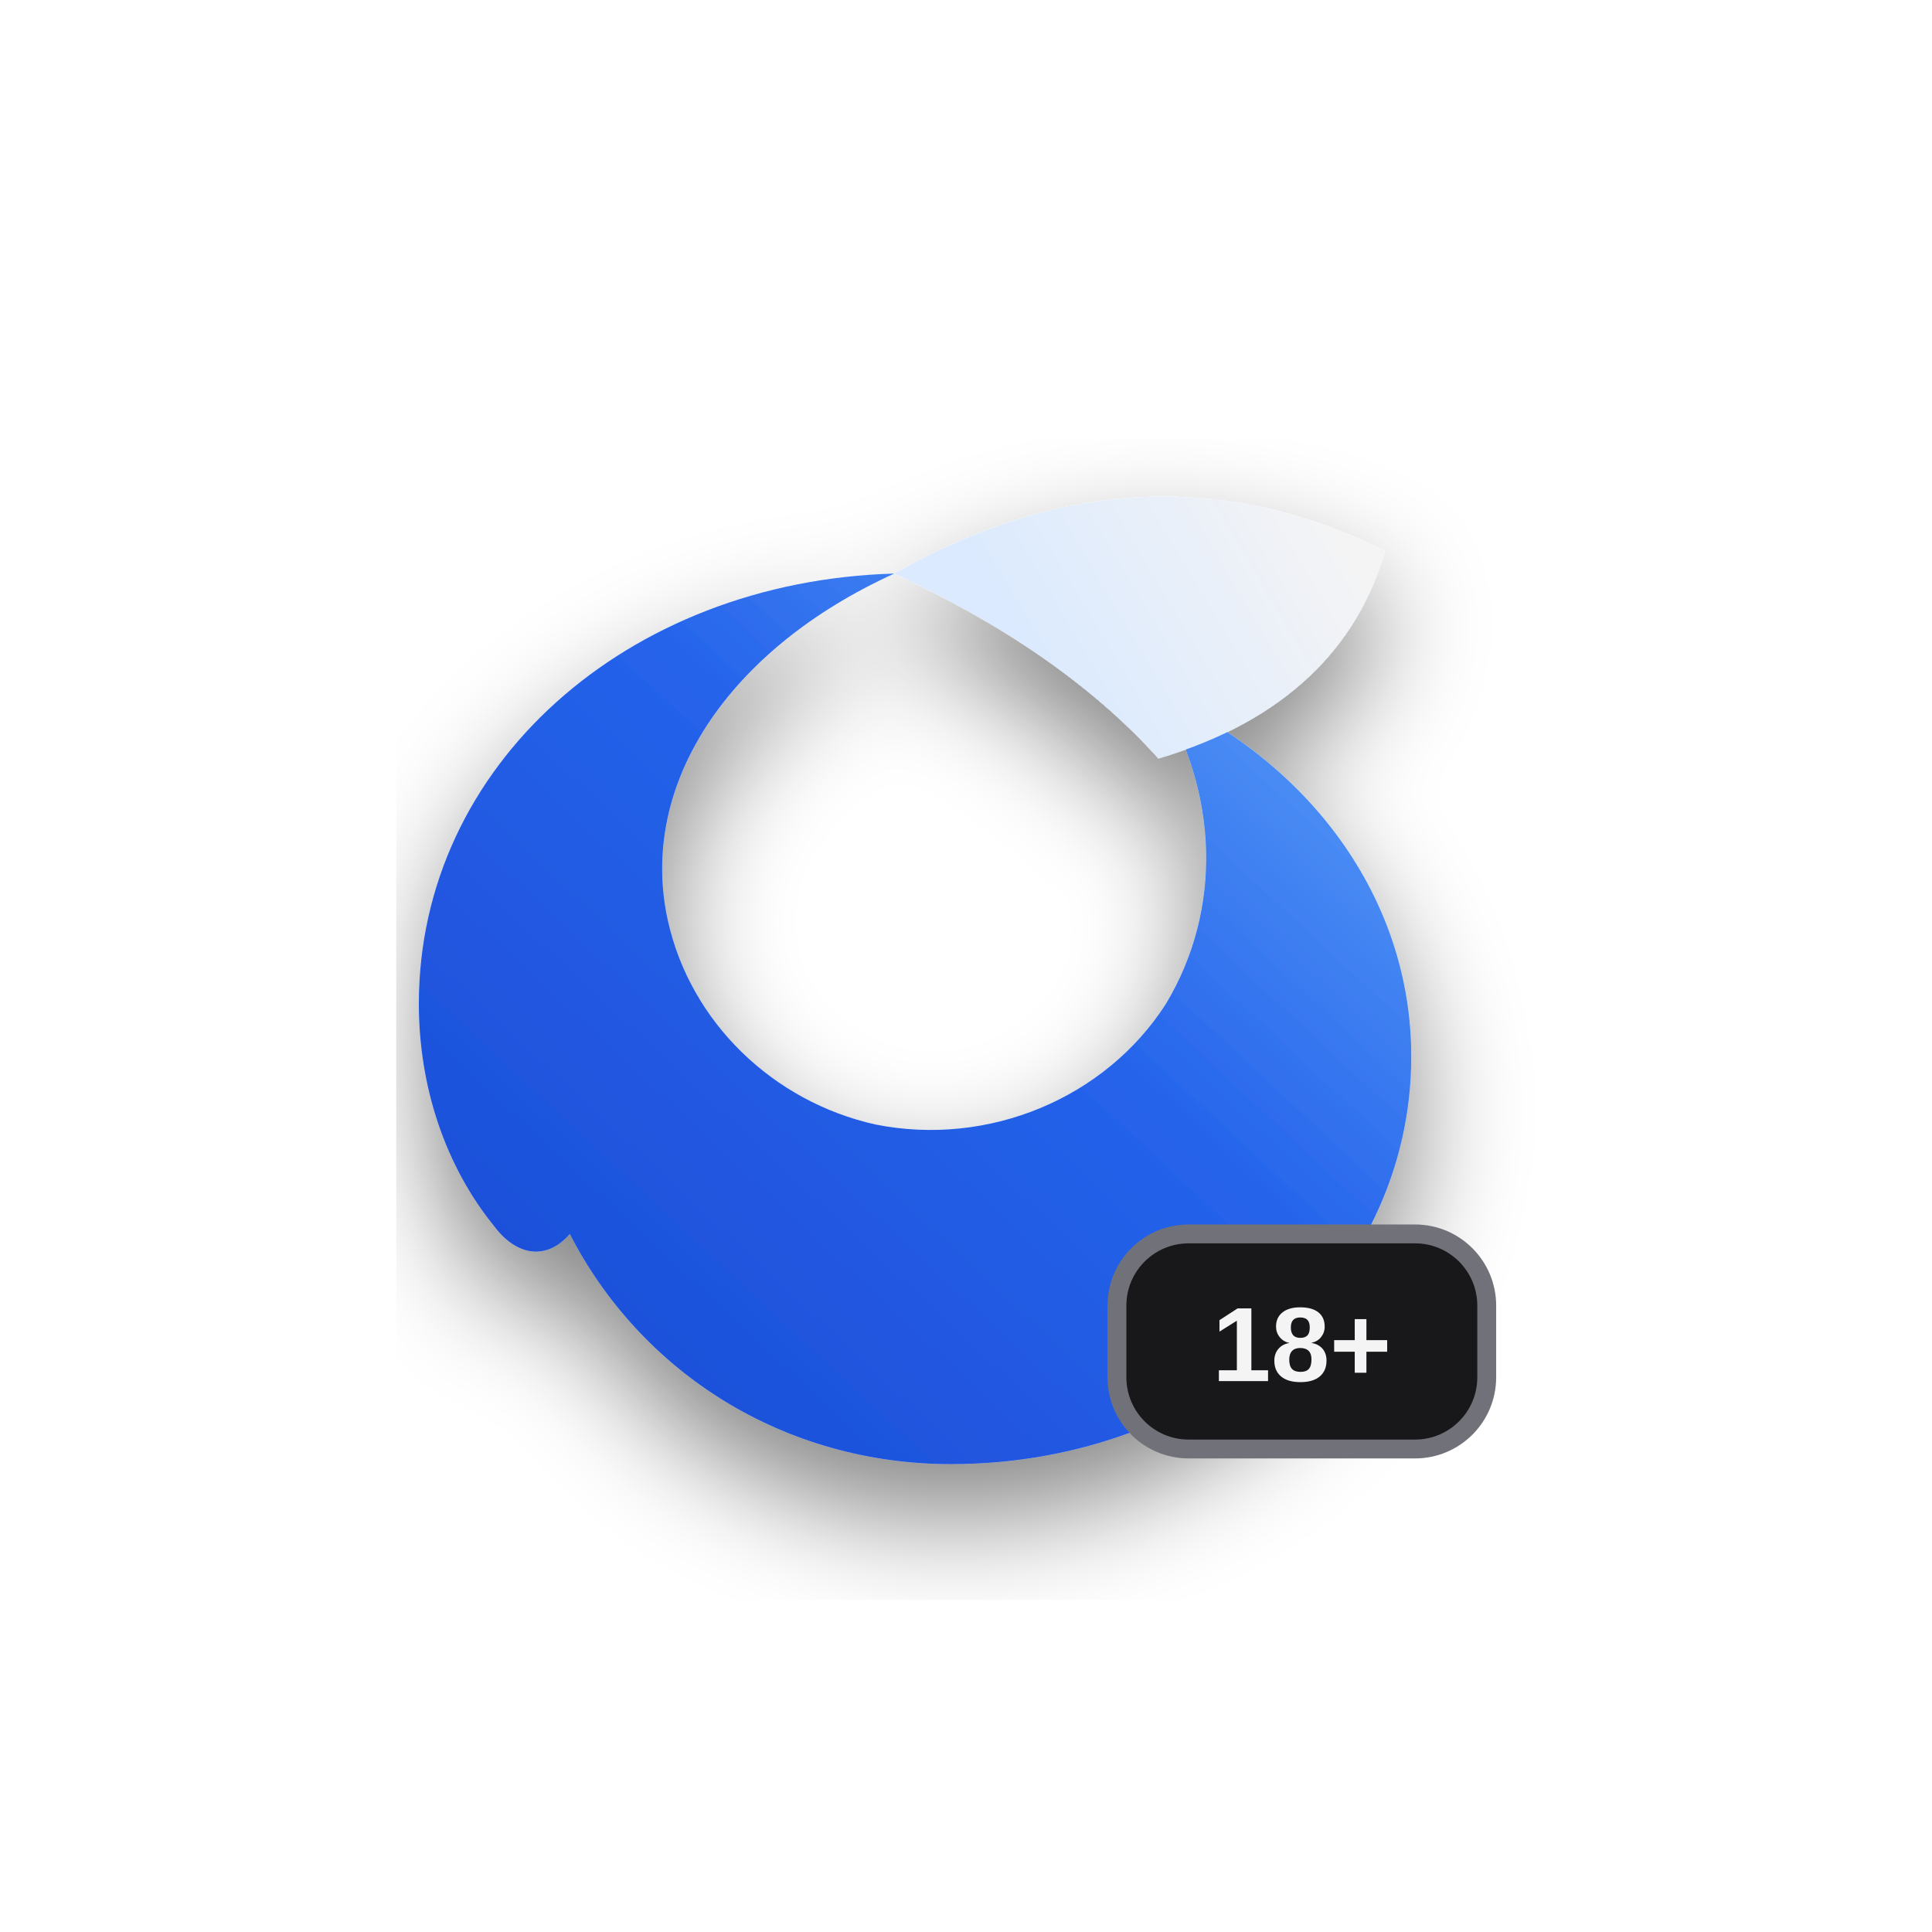
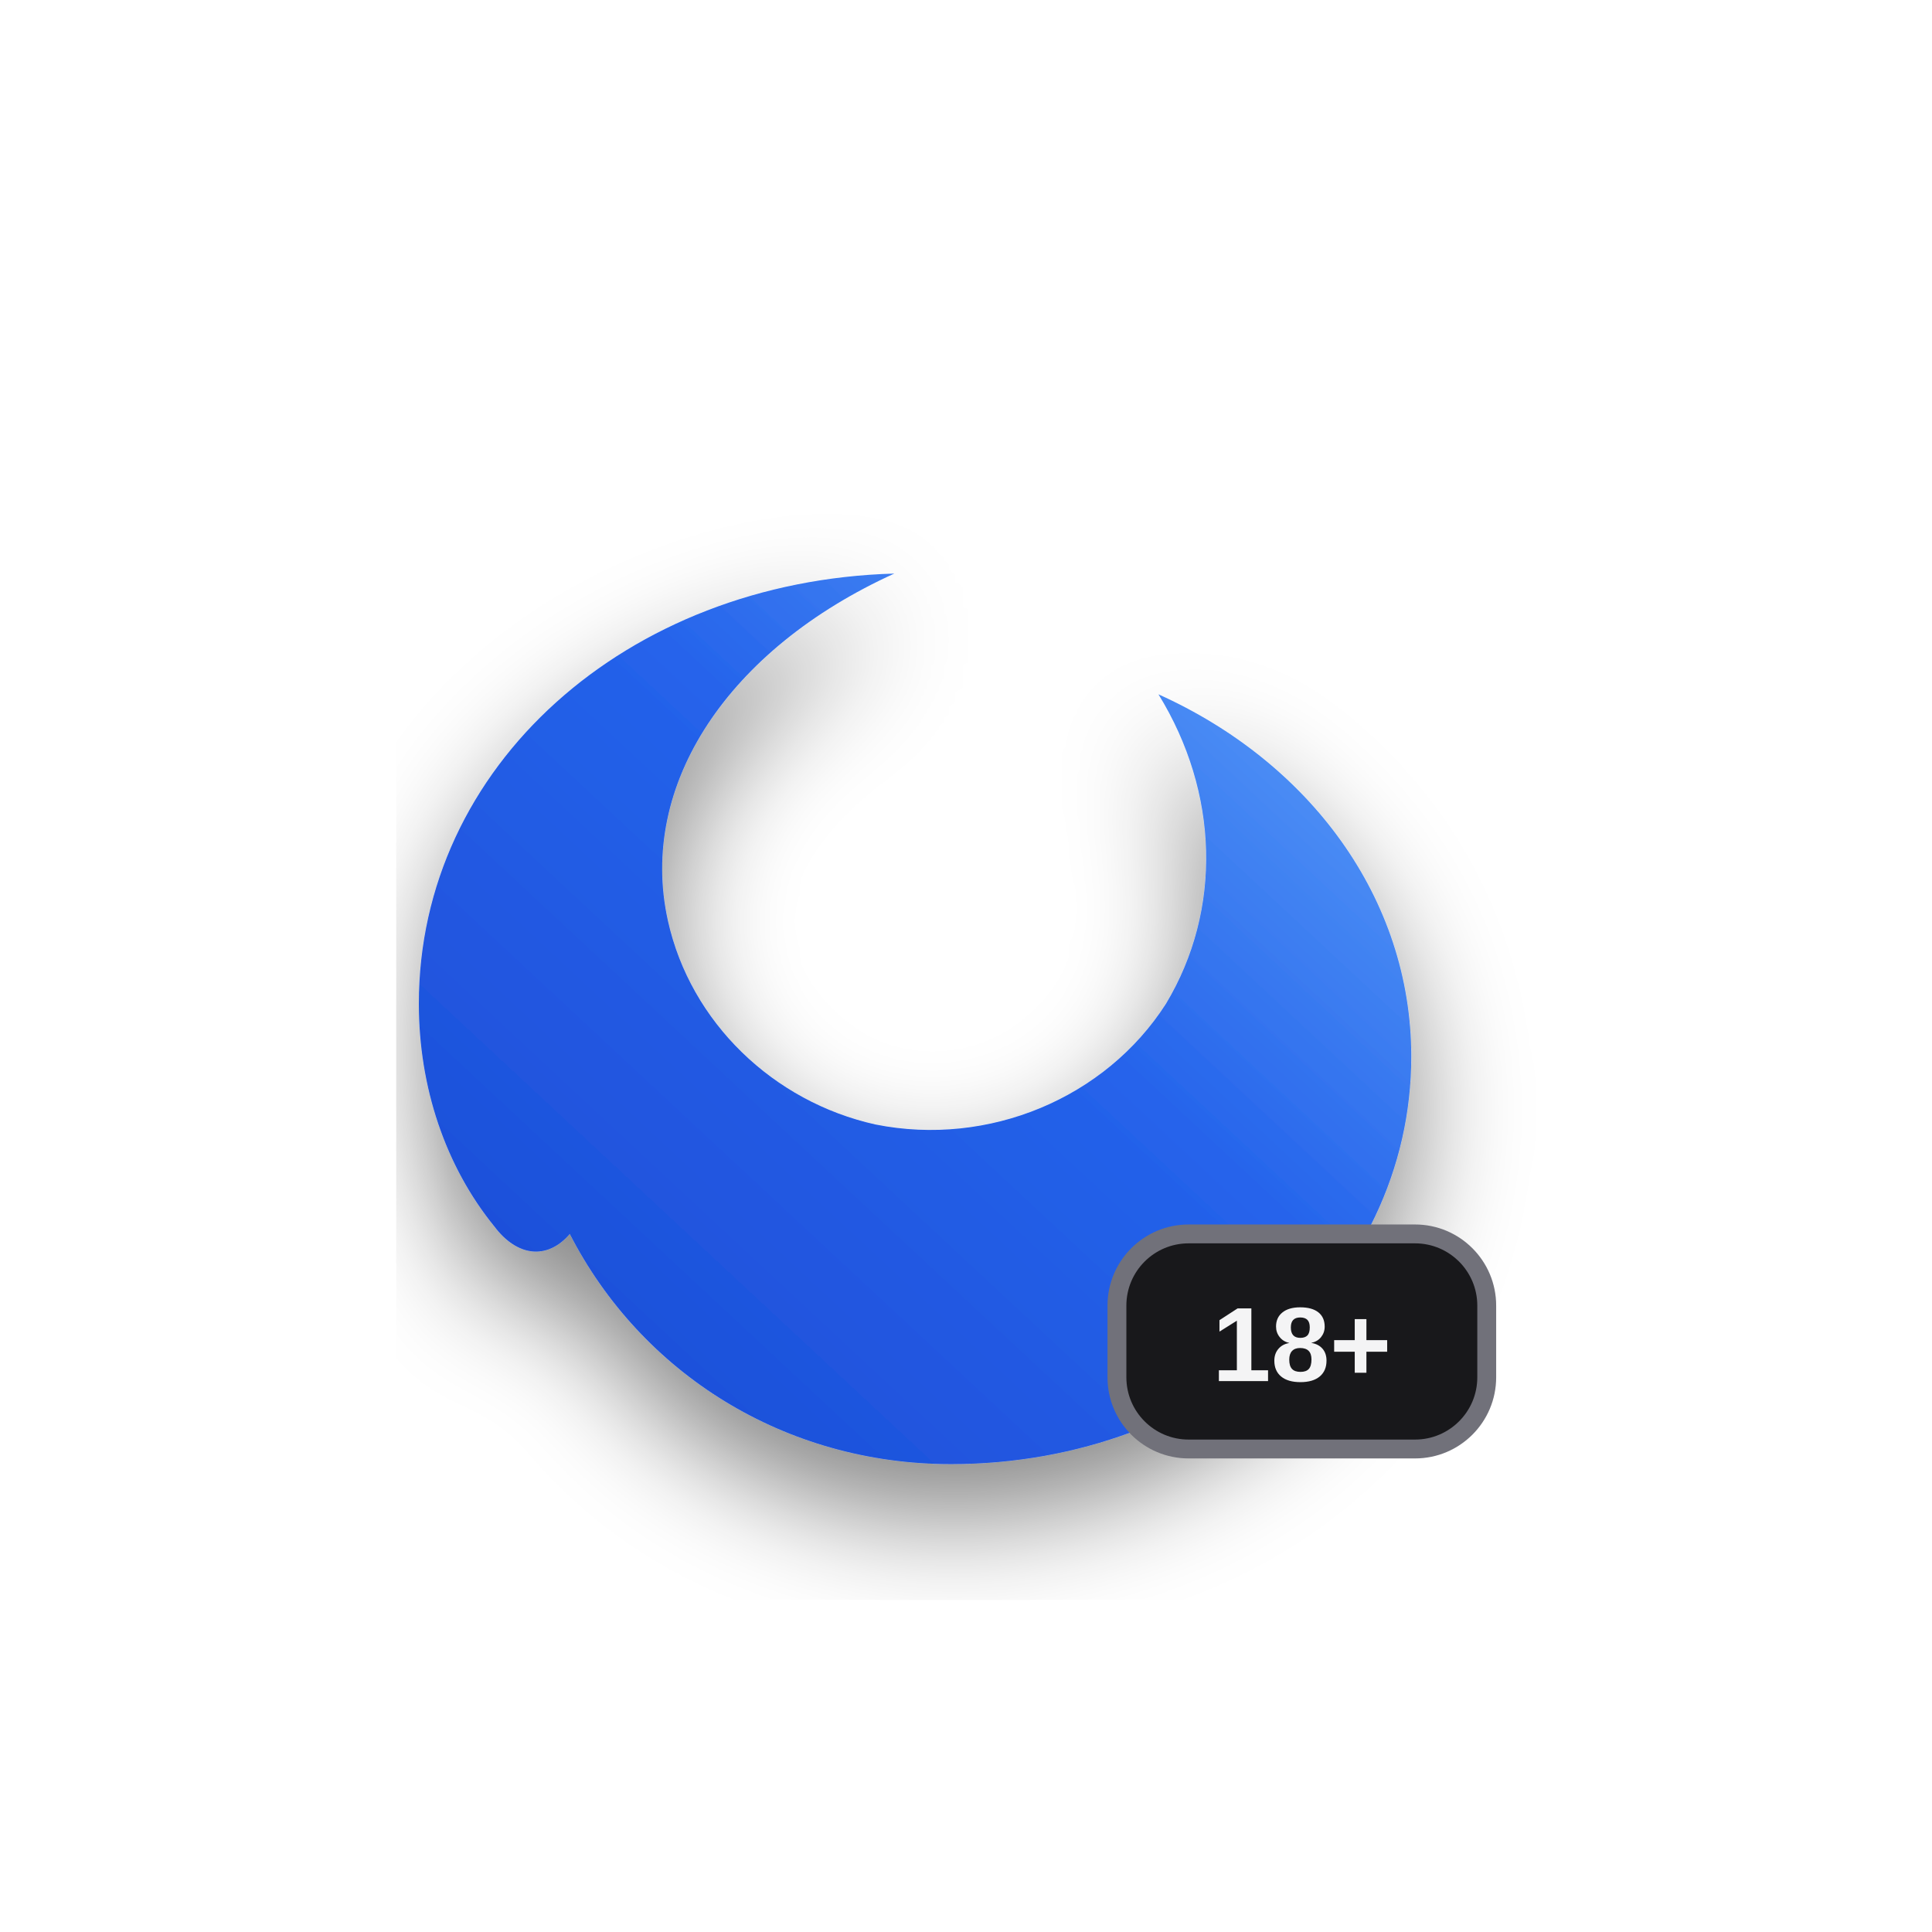
<svg xmlns="http://www.w3.org/2000/svg" width="512" height="512" viewBox="0 0 512 512">
  <defs>
    <linearGradient id="tail" x1="150" y1="365" x2="355" y2="145" gradientUnits="userSpaceOnUse">
      <stop stop-color="#1D4ED8" />
      <stop offset=".53" stop-color="#2563EB" />
      <stop offset="1" stop-color="#60A5FA" />
    </linearGradient>
-     <linearGradient id="tip" x1="280" y1="185" x2="354" y2="141" gradientUnits="userSpaceOnUse">
-       <stop stop-color="#DBEAFE" />
-       <stop offset="1" stop-color="#F4F4F5" />
-     </linearGradient>
    <filter id="shadow" x="105" y="102" width="305" height="322" filterUnits="userSpaceOnUse">
      <feDropShadow dx="0" dy="14" stdDeviation="15" flood-color="#000" flood-opacity=".48" />
    </filter>
  </defs>
  <g filter="url(#shadow)">
    <path d="M151 327c19 37 57 61 101 61 68 0 122-48 122-108 0-42-27-78-67-96 16 26 17 57 2 82-16 25-47 38-77 32-27-6-49-27-55-54-8-36 16-72 60-92-71 2-126 51-126 114 0 22 7 43 20 59 6 8 14 9 20 2Z" fill="url(#tail)" />
-     <path d="M237 152c44-25 88-27 130-6-7 25-26 45-60 55-18-20-42-36-70-49Z" fill="url(#tip)" />
  </g>
  <g transform="translate(296 327)">
    <rect width="98" height="57" rx="19" fill="#18181B" stroke="#71717A" stroke-width="5" />
    <text x="49" y="39" text-anchor="middle" fill="#F4F4F5" font-family="Arial, sans-serif" font-size="28" font-weight="800">18+</text>
  </g>
</svg>
